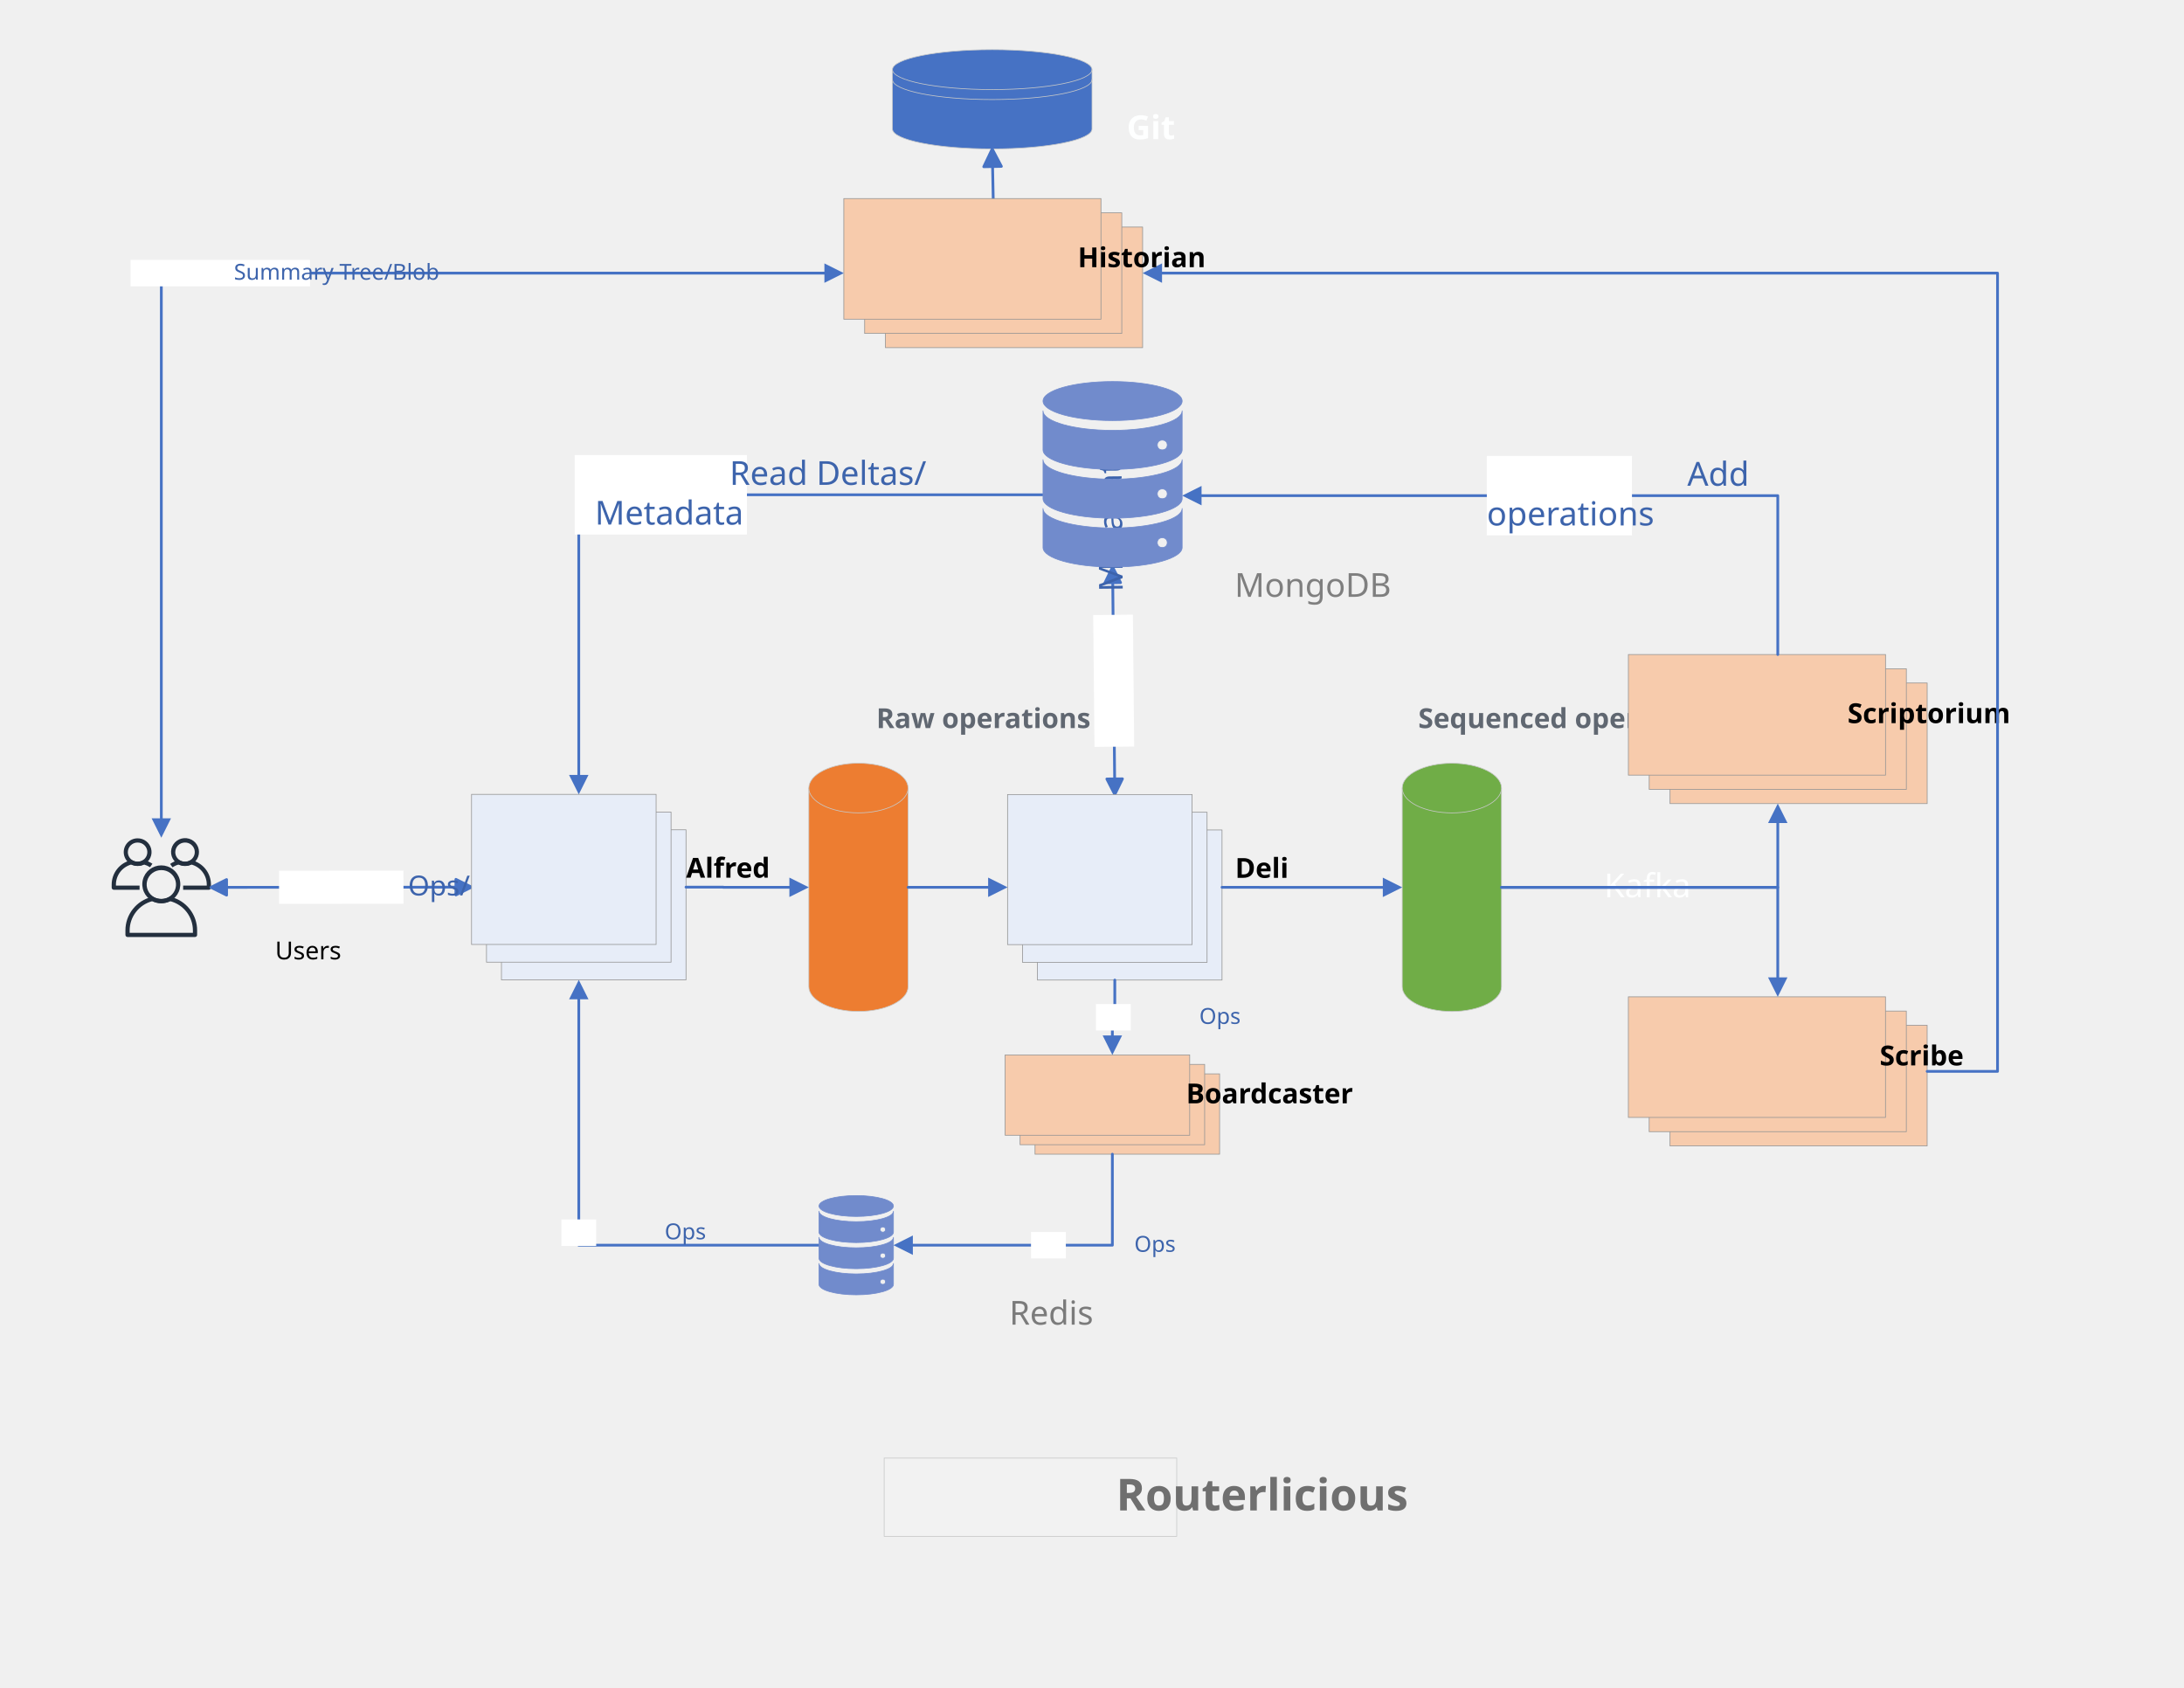
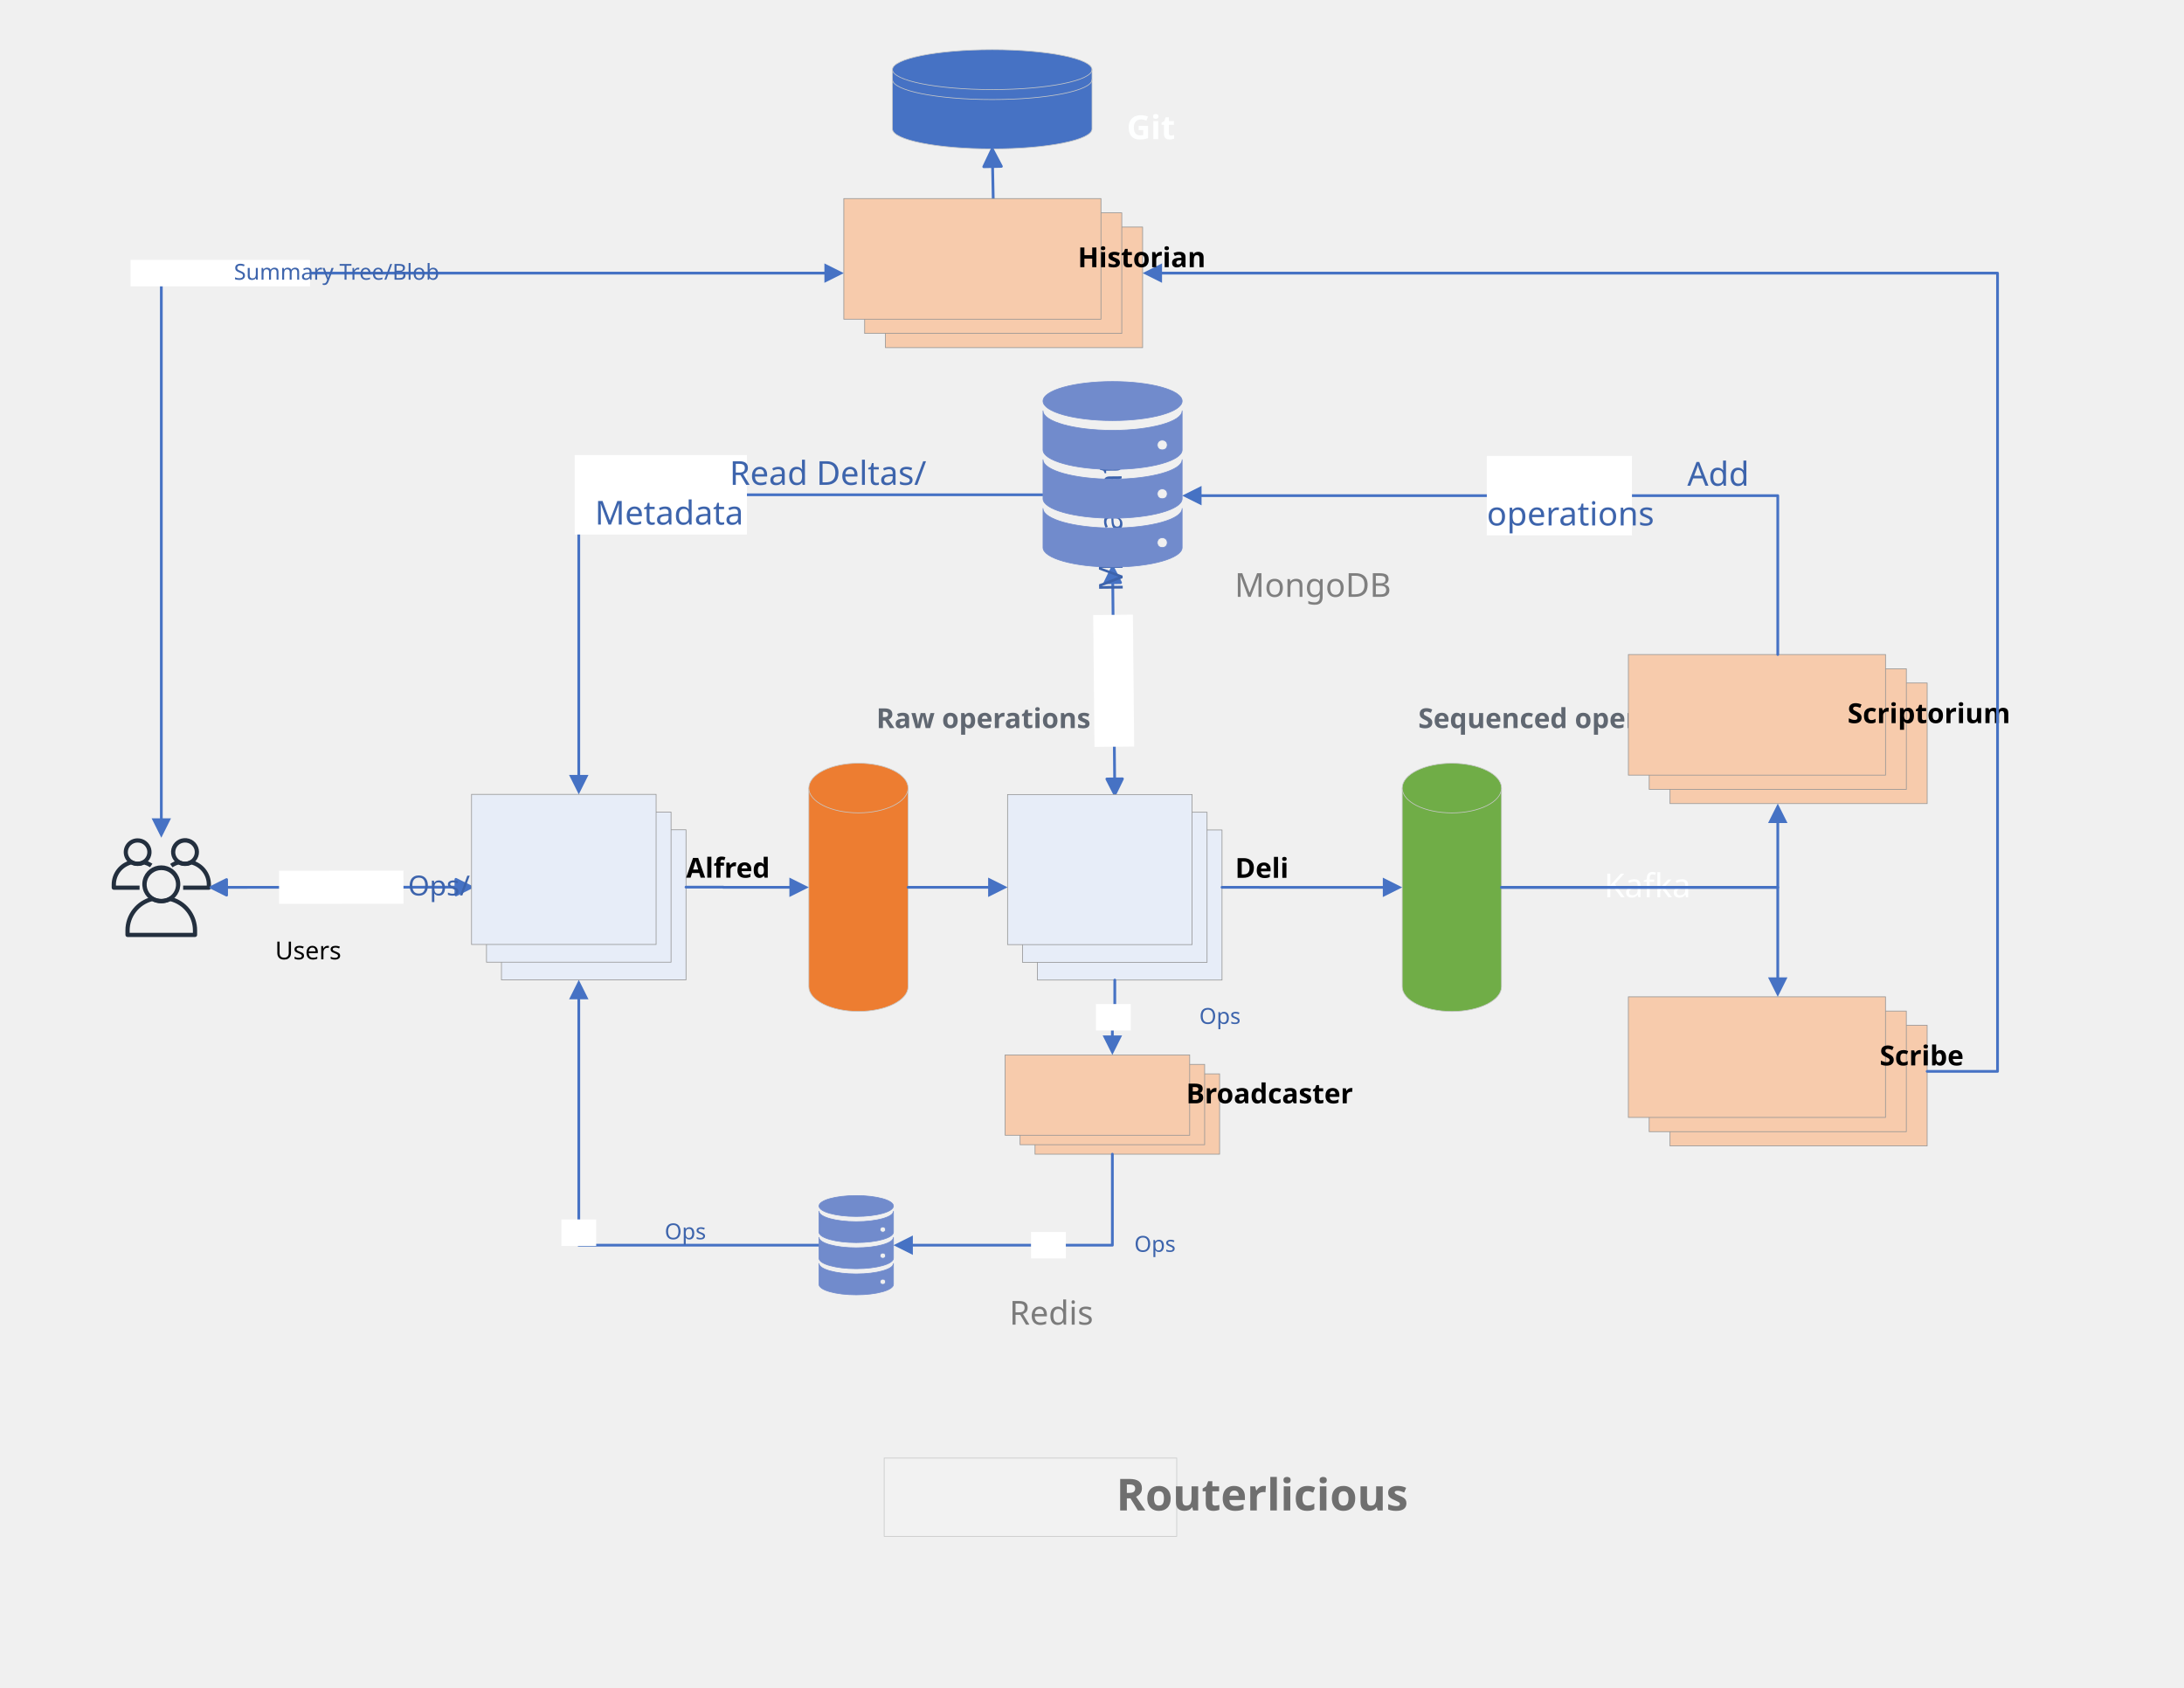
<svg xmlns="http://www.w3.org/2000/svg" xmlns:ns1="http://schemas.microsoft.com/visio/2003/SVGExtensions/" xmlns:xlink="http://www.w3.org/1999/xlink" width="11in" height="8.5in" viewBox="0 0 792 612" xml:space="preserve" color-interpolation-filters="sRGB" class="st29">
  <ns1:documentProperties ns1:langID="1033" ns1:viewMarkup="false">
    <ns1:userDefs>
      <ns1:ud ns1:nameU="msvNoAutoConnect" ns1:val="VT0(1):26" />
      <ns1:ud ns1:nameU="msvWarnOnPersonalInfo" ns1:val="VT0(0):5" />
    </ns1:userDefs>
  </ns1:documentProperties>
  <style type="text/css">
	
		.st1 {fill:#4672c4}
		.st2 {stroke:#4672c4;stroke-linecap:round;stroke-linejoin:round;stroke-width:1}
		.st3 {fill:#ffffff;stroke:none;stroke-linecap:butt;stroke-width:7.2}
		.st4 {fill:#3c63ac;font-family:Calibri;font-size:1em}
		.st5 {fill:#232f3e;stroke:none;stroke-linecap:butt;stroke-width:0.75}
		.st6 {fill:#000000;font-family:Calibri;font-size:0.75em}
		.st7 {fill:#3c63ac;font-family:Calibri;font-size:0.833em}
		.st8 {fill:#e7edf8;stroke:#939393;stroke-width:0.25}
		.st9 {fill:#000000;font-family:Calibri;font-size:0.833em;font-weight:bold}
		.st10 {fill:#ed7d31;stroke:#c7c8c8;stroke-width:0.25}
		.st11 {fill:#feffff;font-family:Calibri;font-size:1em}
		.st12 {fill:#ffffff;fill-opacity:0;stroke:none;stroke-linecap:butt;stroke-width:0.75}
		.st13 {fill:#606771;font-family:Segoe UI;font-size:0.833em;font-weight:bold}
		.st14 {fill:#70ad47;stroke:#c7c8c8;stroke-width:0.25}
		.st15 {marker-end:url(#mrkr4-72);stroke:#4672c4;stroke-linecap:round;stroke-linejoin:round;stroke-width:1}
		.st16 {fill:#4672c4;fill-opacity:1;stroke:#4672c4;stroke-opacity:1;stroke-width:0.284}
		.st17 {fill:#f7cbac;stroke:#939393;stroke-width:0.25}
		.st18 {fill:#3d64ac;font-family:Calibri;font-size:1em}
		.st19 {font-size:1em}
		.st20 {stroke:#c7c8c8;stroke-width:0.25}
		.st21 {fill:#feffff;font-family:Calibri;font-size:1em;font-weight:bold}
		.st22 {fill:#718bcc;stroke:#718bcc;stroke-linecap:round;stroke-linejoin:round;stroke-width:0.25}
		.st23 {fill:#7f7f7f;font-family:Calibri;font-size:1em}
		.st24 {fill:#f2f2f2;stroke:#c7c8c8;stroke-width:0.25}
		.st25 {fill:#6f6f6f;font-family:Calibri;font-size:1.333em;font-weight:bold}
		.st26 {fill:#3d64ac;font-family:Calibri;font-size:0.667em}
		.st27 {marker-end:url(#mrkr4-72);marker-start:url(#mrkr4-166);stroke:#4672c4;stroke-linecap:round;stroke-linejoin:round;stroke-width:1}
		.st28 {fill:#7b7b7b;font-family:Calibri;font-size:1em}
		.st29 {fill:none;fill-rule:evenodd;font-size:12px;overflow:visible;stroke-linecap:square;stroke-miterlimit:3}
	
	</style>
  <defs id="Markers">
    <g id="lend4">
      <path d="M 2 1 L 0 0 L 2 -1 L 2 1 " style="stroke:none" />
    </g>
    <marker id="mrkr4-72" class="st16" ns1:arrowType="4" ns1:arrowSize="2" ns1:setback="7.04" refX="-7.04" orient="auto" markerUnits="strokeWidth" overflow="visible">
      <use xlink:href="#lend4" transform="scale(-3.52,-3.52) " />
    </marker>
    <marker id="mrkr4-166" class="st16" ns1:arrowType="4" ns1:arrowSize="2" ns1:setback="6.68" refX="6.68" orient="auto" markerUnits="strokeWidth" overflow="visible">
      <use xlink:href="#lend4" transform="scale(3.52) " />
    </marker>
  </defs>
  <g ns1:mID="4" ns1:index="1" ns1:groupContext="foregroundPage">
    <ns1:userDefs>
      <ns1:ud ns1:nameU="msvThemeOrder" ns1:val="VT0(0):26" />
    </ns1:userDefs>
    <ns1:pageProperties ns1:drawingScale="1" ns1:pageScale="1" ns1:drawingUnits="19" ns1:shadowOffsetX="9" ns1:shadowOffsetY="-9" />
    <ns1:layer ns1:name="Text and Annotations" ns1:index="0" />
    <ns1:layer ns1:name="Connector" ns1:index="1" />
    <ns1:layer ns1:name="Common Icons" ns1:index="2" />
    <ns1:layer ns1:name="Flowchart" ns1:index="3" />
    <g id="shape1042-1" ns1:mID="1042" ns1:groupContext="shape" transform="translate(1015.44,199.677) rotate(89.4449)">
      <ns1:userDefs>
        <ns1:ud ns1:nameU="Scale" ns1:val="VT0(1):26" />
        <ns1:ud ns1:nameU="AntiScale" ns1:val="VT0(1):26" />
        <ns1:ud ns1:nameU="visVersion" ns1:val="VT0(17):26" />
      </ns1:userDefs>
      <ns1:textBlock ns1:margins="rect(4,4,4,4)" />
      <ns1:textRect cx="41.243" cy="612" width="82.49" height="0" transform="rotate(-180)" />
      <path d="M5.67 609.17 L5.67 614.83 L0 612 L5.67 609.17 ZM76.82 609.17 L76.82 614.83 L82.49 612 L76.82 609.17 Z" class="st1" />
      <path d="M5.67 609.17 L5.67 614.83 L0 612 L5.67 609.17" class="st2" />
      <path d="M76.82 609.17 L76.82 614.83 L82.49 612 L76.82 609.17" class="st2" />
      <path d="M5.67 612 L76.82 612" class="st2" />
      <rect ns1:rectContext="textBkgnd" x="-65.153" y="-619.2" width="47.819" height="14.4" transform="rotate(180)" class="st3" />
      <text x="-5.429em" y="-608.4" transform="rotate(180)" class="st4" ns1:langID="1033">
        <ns1:paragraph ns1:horizAlign="1" />
        <ns1:tabList />​Metadata</text>
    </g>
    <g id="group1000-8" transform="translate(40.5,-272.25)" ns1:mID="1000" ns1:groupContext="group">
      <ns1:userDefs>
        <ns1:ud ns1:nameU="msvDisableCustomConnectionPoints" ns1:prompt="" ns1:val="VT4(True)" />
      </ns1:userDefs>
      <g id="group1001-9" ns1:mID="1001" ns1:groupContext="group">
        <ns1:userDefs>
          <ns1:ud ns1:nameU="msvDisableCustomConnectionPoints" ns1:prompt="" ns1:val="VT0(1):5" />
        </ns1:userDefs>
        <g id="shape1002-10" ns1:mID="1002" ns1:groupContext="shape" transform="translate(-1.79856E-13,-17.1273)">
          <ns1:userDefs>
            <ns1:ud ns1:nameU="msvDisableCustomConnectionPoints" ns1:prompt="" ns1:val="VT0(1):5" />
          </ns1:userDefs>
          <path d="M10.11 612 L0.77 612 C0.57 612 0.37 611.92 0.23 611.78 C0.08 611.63 0 611.44 0 611.24 L0 610.1 C0 608.06          0.69 606.09 1.95 604.49 C3.21 602.89 4.98 601.76 6.97 601.29 C7.15 601.24 7.35 601.27 7.52 601.36          C8.1 601.67 8.75 601.83 9.41 601.83 C10.07 601.83 10.72 601.67 11.3 601.36 C11.46 601.27 11.66 601.24          11.85 601.29 C12.89 601.54 13.88 601.97 14.77 602.56 L13.91 603.83 C13.25 603.4 12.52 603.07 11.76          602.86 C11.02 603.2 10.22 603.37 9.41 603.37 C8.6 603.37 7.8 603.2 7.06 602.86 C5.47 603.31 4.07          604.25 3.08 605.56 C2.08 606.87 1.54 608.46 1.54 610.1 L1.54 610.48 L10.11 610.48 L10.11 612 L10.11          612 Z" class="st5" />
        </g>
        <g id="shape1003-12" ns1:mID="1003" ns1:groupContext="shape" transform="translate(4.36937,-25.785)">
          <ns1:userDefs>
            <ns1:ud ns1:nameU="msvDisableCustomConnectionPoints" ns1:prompt="" ns1:val="VT0(1):5" />
          </ns1:userDefs>
          <path d="M5.03 612 C3.69 612 2.42 611.47 1.47 610.54 C0.53 609.6 0 608.33 0 607 C0 605.68 0.53 604.41 1.47 603.47          C2.41 602.54 3.69 602.01 5.03 602.01 C6.15 602 7.24 602.36 8.13 603.04 C9.02 603.72 9.65 604.67          9.93 605.75 C10.21 606.83 10.12 607.97 9.67 608.99 C9.23 610.01 8.45 610.85 7.46 611.38 C6.71 611.79          5.88 612 5.03 612 ZM5.03 603.53 C4.1 603.53 3.2 603.89 2.54 604.54 C1.88 605.19 1.5 606.08 1.49          607 C1.49 607.63 1.66 608.24 1.98 608.78 C2.3 609.31 2.77 609.75 3.32 610.05 C3.84 610.33 4.43 610.48          5.03 610.48 C5.62 610.48 6.21 610.33 6.73 610.05 C7.42 609.68 7.96 609.09 8.27 608.38 C8.58 607.67          8.64 606.88 8.45 606.13 C8.25 605.38 7.81 604.72 7.19 604.25 C6.57 603.78 5.81 603.53 5.03 603.54          L5.03 603.53 L5.03 603.53 Z" class="st5" />
        </g>
        <g id="shape1004-14" ns1:mID="1004" ns1:groupContext="shape" transform="translate(21.201,-17.1273)">
          <ns1:userDefs>
            <ns1:ud ns1:nameU="msvDisableCustomConnectionPoints" ns1:prompt="" ns1:val="VT0(1):5" />
          </ns1:userDefs>
          <path d="M14.05 612 L4.71 612 L4.71 610.48 L13.28 610.48 L13.28 610.1 C13.28 608.46 12.73 606.86 11.74 605.56          C10.74 604.25 9.34 603.3 7.75 602.86 C7.01 603.2 6.21 603.38 5.4 603.38 C4.59 603.38 3.79 603.2          3.05 602.86 C2.27 603.07 1.53 603.42 0.87 603.87 L0 602.63 C0.89 602.01 1.88 601.55 2.93 601.29          C3.12 601.25 3.32 601.27 3.49 601.36 C4.07 601.68 4.72 601.84 5.38 601.84 C6.05 601.84 6.7 601.68          7.28 601.36 C7.45 601.27 7.64 601.25 7.82 601.29 C9.81 601.77 11.58 602.9 12.85 604.5 C14.11 606.1          14.8 608.07 14.8 610.1 L14.8 611.24 C14.8 611.44 14.72 611.63 14.58 611.77 C14.44 611.91 14.25 612          14.05 612 Z" class="st5" />
        </g>
        <g id="shape1005-16" ns1:mID="1005" ns1:groupContext="shape" transform="translate(21.4163,-25.785)">
          <ns1:userDefs>
            <ns1:ud ns1:nameU="msvDisableCustomConnectionPoints" ns1:prompt="" ns1:val="VT0(1):5" />
          </ns1:userDefs>
          <path d="M5.17 612 C3.94 612 2.75 611.55 1.82 610.74 C0.9 609.93 0.31 608.81 0.15 607.59 C0 606.37 0.3 605.14          1 604.13 C1.69 603.12 2.73 602.39 3.93 602.09 C5.12 601.78 6.39 601.93 7.49 602.48 C8.59 603.04          9.44 603.98 9.89 605.12 C10.34 606.26 10.36 607.53 9.94 608.68 C9.52 609.83 8.69 610.79 7.61 611.38          C6.86 611.79 6.02 612 5.17 612 ZM5.17 603.53 C4.24 603.53 3.35 603.89 2.68 604.54 C2.02 605.19 1.65          606.08 1.64 607 C1.64 607.63 1.81 608.24 2.13 608.78 C2.45 609.31 2.91 609.75 3.46 610.05 C3.99          610.33 4.57 610.48 5.17 610.48 C5.77 610.48 6.36 610.33 6.88 610.05 C7.57 609.68 8.11 609.1 8.43          608.38 C8.74 607.67 8.8 606.88 8.61 606.12 C8.41 605.37 7.96 604.71 7.34 604.24 C6.72 603.77 5.95          603.52 5.17 603.53 Z" class="st5" />
        </g>
        <g id="shape1006-18" ns1:mID="1006" ns1:groupContext="shape" transform="translate(4.97463,-1.13687E-13)">
          <ns1:userDefs>
            <ns1:ud ns1:nameU="msvDisableCustomConnectionPoints" ns1:prompt="" ns1:val="VT0(1):5" />
          </ns1:userDefs>
          <path d="M25.24 612 L0.77 612 C0.57 612 0.38 611.92 0.23 611.78 C0.09 611.63 0.01 611.44 0.01 611.24 L0.01 609.62          C0 606.82 0.94 604.09 2.69 601.88 C4.43 599.67 6.87 598.1 9.62 597.44 C9.8 597.39 10 597.42 10.17          597.51 C11.04 597.97 12.01 598.21 13 598.21 C13.99 598.21 14.96 597.97 15.84 597.51 C16.01 597.42          16.2 597.39 16.39 597.44 C19.14 598.1 21.58 599.66 23.33 601.87 C25.08 604.08 26.02 606.81 26.01          609.62 L26.01 611.24 C26.01 611.44 25.93 611.63 25.79 611.78 C25.64 611.92 25.45 612 25.24 612 ZM1.54          610.48 L24.48 610.48 L24.48 609.62 C24.48 607.21 23.68 604.86 22.2 602.94 C20.72 601.02 18.64 599.65          16.29 599.02 C15.27 599.51 14.14 599.77 13 599.77 C11.86 599.77 10.73 599.51 9.71 599.02 C7.36 599.65          5.29 601.03 3.82 602.95 C2.34 604.86 1.54 607.21 1.54 609.63 L1.54 610.48 Z" class="st5" />
        </g>
        <g id="shape1007-20" ns1:mID="1007" ns1:groupContext="shape" transform="translate(10.9353,-12.2582)">
          <ns1:userDefs>
            <ns1:ud ns1:nameU="msvDisableCustomConnectionPoints" ns1:prompt="" ns1:val="VT0(1):5" />
          </ns1:userDefs>
          <path d="M7.07 612 C5.91 612 4.77 611.71 3.75 611.16 C2.41 610.43 1.35 609.28 0.74 607.88 C0.13 606.48 0 604.92          0.38 603.45 C0.76 601.97 1.62 600.67 2.83 599.73 C4.04 598.8 5.53 598.29 7.06 598.29 C8.59 598.29          10.08 598.8 11.29 599.73 C12.5 600.67 13.36 601.97 13.74 603.45 C14.12 604.92 13.99 606.48 13.38          607.88 C12.77 609.28 11.71 610.43 10.36 611.16 C9.36 611.71 8.22 612 7.07 612 ZM7.07 600 C5.9 599.99          4.75 600.37 3.82 601.08 C2.88 601.78 2.22 602.78 1.92 603.91 C1.62 605.04 1.71 606.24 2.18 607.31          C2.64 608.38 3.46 609.27 4.49 609.83 C5.28 610.25 6.16 610.47 7.06 610.47 C7.96 610.47 8.84 610.25          9.63 609.83 C10.67 609.27 11.48 608.39 11.96 607.32 C12.43 606.25 12.52 605.05 12.23 603.92 C11.93          602.79 11.26 601.79 10.33 601.08 C9.39 600.37 8.25 599.99 7.07 600 Z" class="st5" />
        </g>
      </g>
      <g id="shape1000-22" ns1:mID="1000" ns1:groupContext="groupContent">
        <ns1:textBlock ns1:margins="rect(0,0,0,0)" />
        <ns1:textRect cx="18" cy="617.402" width="72" height="10.804" />
        <text x="7.78" y="620.1" class="st6" ns1:langID="1033">
          <ns1:paragraph ns1:horizAlign="1" />
          <ns1:tabList />Users</text>
      </g>
    </g>
    <g id="shape1008-24" ns1:mID="1008" ns1:groupContext="shape" transform="translate(75.9638,-290.25) rotate(-0.0502038)">
      <ns1:userDefs>
        <ns1:ud ns1:nameU="Scale" ns1:val="VT0(1):26" />
        <ns1:ud ns1:nameU="AntiScale" ns1:val="VT0(1):26" />
        <ns1:ud ns1:nameU="visVersion" ns1:val="VT0(17):26" />
      </ns1:userDefs>
      <ns1:textBlock ns1:margins="rect(4,4,4,4)" />
      <ns1:textRect cx="47.25" cy="612" width="94.51" height="0" />
      <path d="M5.67 609.17 L5.67 614.83 L0 612 L5.67 609.17 ZM88.83 609.17 L88.83 614.83 L94.5 612 L88.83 609.17 Z" class="st1" />
      <path d="M5.67 609.17 L5.67 614.83 L0 612 L5.67 609.17" class="st2" />
      <path d="M88.83 609.17 L88.83 614.83 L94.5 612 L88.83 609.17" class="st2" />
      <path d="M5.67 612 L88.83 612" class="st2" />
      <rect ns1:rectContext="textBkgnd" x="24.689" y="606" width="45.123" height="12" class="st3" />
      <text x="24.69" y="615" class="st7" ns1:langID="1033">
        <ns1:paragraph ns1:horizAlign="1" />
        <ns1:tabList />Ops/Deltas</text>
    </g>
    <g id="group1009-31" transform="translate(171,-256.698)" ns1:mID="1009" ns1:groupContext="group">
      <ns1:userDefs>
        <ns1:ud ns1:nameU="visVersion" ns1:prompt="" ns1:val="VT0(17):26" />
      </ns1:userDefs>
      <g id="shape1010-32" ns1:mID="1010" ns1:groupContext="shape" transform="translate(10.8446,0)">
        <ns1:userDefs>
          <ns1:ud ns1:nameU="visVersion" ns1:val="VT0(17):26" />
        </ns1:userDefs>
        <rect x="0" y="557.579" width="66.927" height="54.421" class="st8" />
      </g>
      <g id="shape1011-34" ns1:mID="1011" ns1:groupContext="shape" transform="translate(5.42229,-6.4247)">
        <ns1:userDefs>
          <ns1:ud ns1:nameU="visVersion" ns1:val="VT0(17):26" />
        </ns1:userDefs>
        <rect x="0" y="557.579" width="66.927" height="54.421" class="st8" />
      </g>
      <g id="shape1012-36" ns1:mID="1012" ns1:groupContext="shape" transform="translate(0,-12.8494)">
        <ns1:userDefs>
          <ns1:ud ns1:nameU="visVersion" ns1:val="VT0(17):26" />
        </ns1:userDefs>
        <rect x="0" y="557.579" width="66.927" height="54.421" class="st8" />
      </g>
      <g id="shape1009-38" ns1:mID="1009" ns1:groupContext="groupContent">
        <ns1:textBlock ns1:margins="rect(4,4,4,4)" />
        <ns1:textRect cx="33.463" cy="571.94" width="66.93" height="54.421" />
        <text x="2.065em" y="574.94" class="st9" ns1:langID="1033">
          <ns1:paragraph ns1:horizAlign="1" />
          <ns1:tabList />​Alfred</text>
      </g>
    </g>
    <g id="group1013-40" transform="translate(293.305,-245.268)" ns1:mID="1013" ns1:groupContext="group">
      <ns1:userDefs>
        <ns1:ud ns1:nameU="visVersion" ns1:prompt="" ns1:val="VT0(15):26" />
      </ns1:userDefs>
      <g id="shape1014-41" ns1:mID="1014" ns1:groupContext="shape">
        <ns1:userDefs>
          <ns1:ud ns1:nameU="ControlHalfHeight" ns1:prompt="" ns1:val="VT0(0.125):1" />
          <ns1:ud ns1:nameU="FillForegnd" ns1:prompt="" ns1:val="VT0(1):26" />
          <ns1:ud ns1:nameU="FillForegnd" ns1:prompt="" ns1:val="VT5(#ed7d31)" />
        </ns1:userDefs>
        <path d="M0 603 A18 9 -180 1 0 36 603 L36 531 L0 531 L0 603 Z" class="st10" />
      </g>
      <g id="shape1013-43" ns1:mID="1013" ns1:groupContext="groupContent">
        <ns1:textBlock ns1:margins="rect(4,4,4,4)" />
        <ns1:textRect cx="18" cy="567" width="36" height="90" />
        <ellipse cx="18" cy="531" rx="18" ry="9" class="st10" />
        <text x="4.58" y="570.6" class="st11" ns1:langID="1033">
          <ns1:paragraph ns1:horizAlign="1" />
          <ns1:tabList />Kafka</text>
      </g>
    </g>
    <g id="group1015-46" transform="translate(365.378,-256.64)" ns1:mID="1015" ns1:groupContext="group">
      <ns1:userDefs>
        <ns1:ud ns1:nameU="visVersion" ns1:prompt="" ns1:val="VT0(17):26" />
      </ns1:userDefs>
      <g id="shape1016-47" ns1:mID="1016" ns1:groupContext="shape" transform="translate(10.8446,0)">
        <ns1:userDefs>
          <ns1:ud ns1:nameU="visVersion" ns1:val="VT0(17):26" />
        </ns1:userDefs>
        <rect x="0" y="557.579" width="66.927" height="54.421" class="st8" />
      </g>
      <g id="shape1017-49" ns1:mID="1017" ns1:groupContext="shape" transform="translate(5.42229,-6.4247)">
        <ns1:userDefs>
          <ns1:ud ns1:nameU="visVersion" ns1:val="VT0(17):26" />
        </ns1:userDefs>
        <rect x="0" y="557.579" width="66.927" height="54.421" class="st8" />
      </g>
      <g id="shape1018-51" ns1:mID="1018" ns1:groupContext="shape" transform="translate(0,-12.8494)">
        <ns1:userDefs>
          <ns1:ud ns1:nameU="visVersion" ns1:val="VT0(17):26" />
        </ns1:userDefs>
        <rect x="0" y="557.579" width="66.927" height="54.421" class="st8" />
      </g>
      <g id="shape1015-53" ns1:mID="1015" ns1:groupContext="groupContent">
        <ns1:textBlock ns1:margins="rect(4,4,4,4)" />
        <ns1:textRect cx="33.463" cy="571.94" width="66.93" height="54.421" />
        <text x="25.34" y="574.94" class="st9" ns1:langID="1033">
          <ns1:paragraph ns1:horizAlign="1" />
          <ns1:tabList />Deli</text>
      </g>
    </g>
    <g id="shape1020-55" ns1:mID="1020" ns1:groupContext="shape" ns1:layerMember="0" transform="translate(261,-333)">
      <ns1:userDefs>
        <ns1:ud ns1:nameU="CTypeTopLeftSnip" ns1:prompt="" ns1:val="VT0(0):5" />
        <ns1:ud ns1:nameU="CTypeTopRightSnip" ns1:prompt="" ns1:val="VT0(0):5" />
        <ns1:ud ns1:nameU="CTypeBotLeftSnip" ns1:prompt="" ns1:val="VT0(0):5" />
        <ns1:ud ns1:nameU="CTypeBotRightSnip" ns1:prompt="" ns1:val="VT0(0):5" />
        <ns1:ud ns1:nameU="CornerLockHoriz" ns1:prompt="" ns1:val="VT0(1):5" />
        <ns1:ud ns1:nameU="CornerLockVert" ns1:prompt="" ns1:val="VT0(1):5" />
        <ns1:ud ns1:nameU="CornerLockDiag" ns1:prompt="" ns1:val="VT0(0):5" />
        <ns1:ud ns1:nameU="TopLeftOffset" ns1:prompt="" ns1:val="VT0(0.15):1" />
        <ns1:ud ns1:nameU="TopRightOffset" ns1:prompt="" ns1:val="VT0(0.15):1" />
        <ns1:ud ns1:nameU="BotLeftOffset" ns1:prompt="" ns1:val="VT0(0.15):1" />
        <ns1:ud ns1:nameU="BotRightOffset" ns1:prompt="" ns1:val="VT0(0.15):1" />
        <ns1:ud ns1:nameU="visVersion" ns1:prompt="" ns1:val="VT0(15):26" />
        <ns1:ud ns1:nameU="TopLeftOffset" ns1:prompt="" ns1:val="VT0(0.14999888888889):24" />
        <ns1:ud ns1:nameU="TopRightOffset" ns1:prompt="" ns1:val="VT0(0.14999888888889):24" />
        <ns1:ud ns1:nameU="BotLeftOffset" ns1:prompt="" ns1:val="VT0(0.14999888888889):24" />
        <ns1:ud ns1:nameU="BotRightOffset" ns1:prompt="" ns1:val="VT0(0.14999888888889):24" />
      </ns1:userDefs>
      <ns1:textBlock ns1:margins="rect(10,10,10,10)" />
      <ns1:textRect cx="54" cy="594" width="108" height="36" />
      <path d="M10.8 612 L97.2 612 A10.8 10.8 -180 0 0 108 601.2 L108 586.8 A10.8 10.8 -180 0 0 97.2 576 L10.8        576 A10.8 10.8 -180 0 0 0 586.8 L0 601.2 A10.8 10.8 -180 0 0 10.8 612 Z" class="st12" />
      <text x="10" y="597" class="st13" ns1:langID="1033">
        <ns1:paragraph />
        <ns1:tabList />Raw operations</text>
    </g>
    <g id="group1022-58" transform="translate(508.5,-245.25)" ns1:mID="1022" ns1:groupContext="group">
      <ns1:userDefs>
        <ns1:ud ns1:nameU="visVersion" ns1:prompt="" ns1:val="VT0(15):26" />
      </ns1:userDefs>
      <g id="shape1023-59" ns1:mID="1023" ns1:groupContext="shape">
        <ns1:userDefs>
          <ns1:ud ns1:nameU="ControlHalfHeight" ns1:prompt="" ns1:val="VT0(0.125):1" />
          <ns1:ud ns1:nameU="FillForegnd" ns1:prompt="" ns1:val="VT0(1):26" />
          <ns1:ud ns1:nameU="FillForegnd" ns1:prompt="" ns1:val="VT5(#70ad47)" />
        </ns1:userDefs>
        <path d="M0 603 A18 9 -180 1 0 36 603 L36 531 L0 531 L0 603 Z" class="st14" />
      </g>
      <g id="shape1022-61" ns1:mID="1022" ns1:groupContext="groupContent">
        <ns1:textBlock ns1:margins="rect(4,4,4,4)" />
        <ns1:textRect cx="18" cy="567" width="36" height="90" />
        <ellipse cx="18" cy="531" rx="18" ry="9" class="st14" />
        <text x="4.58" y="570.6" class="st11" ns1:langID="1033">
          <ns1:paragraph ns1:horizAlign="1" />
          <ns1:tabList />Kafka</text>
      </g>
    </g>
    <g id="shape1024-64" ns1:mID="1024" ns1:groupContext="shape" ns1:layerMember="0" transform="translate(457.525,-333)">
      <ns1:userDefs>
        <ns1:ud ns1:nameU="CTypeTopLeftSnip" ns1:prompt="" ns1:val="VT0(0):5" />
        <ns1:ud ns1:nameU="CTypeTopRightSnip" ns1:prompt="" ns1:val="VT0(0):5" />
        <ns1:ud ns1:nameU="CTypeBotLeftSnip" ns1:prompt="" ns1:val="VT0(0):5" />
        <ns1:ud ns1:nameU="CTypeBotRightSnip" ns1:prompt="" ns1:val="VT0(0):5" />
        <ns1:ud ns1:nameU="CornerLockHoriz" ns1:prompt="" ns1:val="VT0(1):5" />
        <ns1:ud ns1:nameU="CornerLockVert" ns1:prompt="" ns1:val="VT0(1):5" />
        <ns1:ud ns1:nameU="CornerLockDiag" ns1:prompt="" ns1:val="VT0(0):5" />
        <ns1:ud ns1:nameU="TopLeftOffset" ns1:prompt="" ns1:val="VT0(0.15):1" />
        <ns1:ud ns1:nameU="TopRightOffset" ns1:prompt="" ns1:val="VT0(0.15):1" />
        <ns1:ud ns1:nameU="BotLeftOffset" ns1:prompt="" ns1:val="VT0(0.15):1" />
        <ns1:ud ns1:nameU="BotRightOffset" ns1:prompt="" ns1:val="VT0(0.15):1" />
        <ns1:ud ns1:nameU="visVersion" ns1:prompt="" ns1:val="VT0(15):26" />
        <ns1:ud ns1:nameU="TopLeftOffset" ns1:prompt="" ns1:val="VT0(0.18954888888889):1" />
        <ns1:ud ns1:nameU="TopRightOffset" ns1:prompt="" ns1:val="VT0(0.18954888888889):1" />
        <ns1:ud ns1:nameU="BotLeftOffset" ns1:prompt="" ns1:val="VT0(0.18954888888889):1" />
        <ns1:ud ns1:nameU="BotRightOffset" ns1:prompt="" ns1:val="VT0(0.18954888888889):1" />
      </ns1:userDefs>
      <ns1:textBlock ns1:margins="rect(10,10,10,10)" />
      <ns1:textRect cx="68.238" cy="594" width="136.48" height="36" />
      <path d="M13.65 612 L122.83 612 A13.647 13.647 -180 0 0 136.48 598.35 L136.48 589.65 A13.647 13.647 -180 0 0 122.83        576 L13.65 576 A13.647 13.647 -180 0 0 -0 589.65 L0 598.35 A13.647 13.647 -180 0 0 13.65 612 Z" class="st12" />
      <text x="10" y="597" class="st13" ns1:langID="1033">
        <ns1:paragraph />
        <ns1:tabList />Sequenced operations</text>
    </g>
    <g id="shape1025-67" ns1:mID="1025" ns1:groupContext="shape" ns1:layerMember="1" transform="translate(443.15,-299.263)">
      <path d="M0 620.99 L13.5 620.99 L13.5 621.01 L58.31 621.01" class="st15" />
    </g>
    <g id="group1026-73" transform="translate(590.51,-320.616)" ns1:mID="1026" ns1:groupContext="group">
      <ns1:userDefs>
        <ns1:ud ns1:nameU="visVersion" ns1:prompt="" ns1:val="VT0(17):26" />
      </ns1:userDefs>
      <g id="shape1027-74" ns1:mID="1027" ns1:groupContext="shape" transform="translate(15.1095,0)">
        <ns1:userDefs>
          <ns1:ud ns1:nameU="visVersion" ns1:val="VT0(17):26" />
        </ns1:userDefs>
        <rect x="0" y="568.267" width="93.247" height="43.733" class="st17" />
      </g>
      <g id="shape1028-76" ns1:mID="1028" ns1:groupContext="shape" transform="translate(7.55476,-5.16288)">
        <ns1:userDefs>
          <ns1:ud ns1:nameU="visVersion" ns1:val="VT0(17):26" />
        </ns1:userDefs>
        <rect x="0" y="568.267" width="93.247" height="43.733" class="st17" />
      </g>
      <g id="shape1029-78" ns1:mID="1029" ns1:groupContext="shape" transform="translate(0,-10.3258)">
        <ns1:userDefs>
          <ns1:ud ns1:nameU="visVersion" ns1:val="VT0(17):26" />
        </ns1:userDefs>
        <rect x="0" y="568.267" width="93.247" height="43.733" class="st17" />
      </g>
      <g id="shape1026-80" ns1:mID="1026" ns1:groupContext="groupContent">
        <ns1:textBlock ns1:margins="rect(4,4,4,4)" />
        <ns1:textRect cx="46.624" cy="579.808" width="93.25" height="43.733" />
        <text x="22.3" y="582.81" class="st9" ns1:langID="1033">
          <ns1:paragraph ns1:horizAlign="1" />
          <ns1:tabList />Scriptorium</text>
      </g>
    </g>
    <g id="group1030-82" transform="translate(590.502,-196.502)" ns1:mID="1030" ns1:groupContext="group">
      <ns1:userDefs>
        <ns1:ud ns1:nameU="visVersion" ns1:prompt="" ns1:val="VT0(17):26" />
      </ns1:userDefs>
      <g id="shape1031-83" ns1:mID="1031" ns1:groupContext="shape" transform="translate(15.1095,0)">
        <ns1:userDefs>
          <ns1:ud ns1:nameU="visVersion" ns1:val="VT0(17):26" />
        </ns1:userDefs>
        <rect x="0" y="568.267" width="93.247" height="43.733" class="st17" />
      </g>
      <g id="shape1032-85" ns1:mID="1032" ns1:groupContext="shape" transform="translate(7.55476,-5.16288)">
        <ns1:userDefs>
          <ns1:ud ns1:nameU="visVersion" ns1:val="VT0(17):26" />
        </ns1:userDefs>
        <rect x="0" y="568.267" width="93.247" height="43.733" class="st17" />
      </g>
      <g id="shape1033-87" ns1:mID="1033" ns1:groupContext="shape" transform="translate(0,-10.3258)">
        <ns1:userDefs>
          <ns1:ud ns1:nameU="visVersion" ns1:val="VT0(17):26" />
        </ns1:userDefs>
        <rect x="0" y="568.267" width="93.247" height="43.733" class="st17" />
      </g>
      <g id="shape1030-89" ns1:mID="1030" ns1:groupContext="groupContent">
        <ns1:textBlock ns1:margins="rect(4,4,4,4)" />
        <ns1:textRect cx="46.624" cy="579.808" width="93.25" height="43.733" />
        <text x="33.96" y="582.81" class="st9" ns1:langID="1033">
          <ns1:paragraph ns1:horizAlign="1" />
          <ns1:tabList />Scribe</text>
      </g>
    </g>
    <g id="shape1034-91" ns1:mID="1034" ns1:groupContext="shape" ns1:layerMember="1" transform="translate(544.5,-290.25)">
      <path d="M0 612 L100.18 612 L100.18 644.65" class="st15" />
    </g>
    <g id="shape1035-96" ns1:mID="1035" ns1:groupContext="shape" ns1:layerMember="1" transform="translate(544.5,-290.25)">
      <path d="M0 612 L100.19 612 L100.19 588.67" class="st15" />
    </g>
    <g id="shape1044-101" ns1:mID="1044" ns1:groupContext="shape" ns1:layerMember="1" transform="translate(378.024,-432.591)">
      <ns1:textBlock ns1:margins="rect(4,4,4,4)" />
      <ns1:textRect cx="-138.381" cy="612" width="73.18" height="36.804" />
      <path d="M0 612 L-168.14 612 L-168.14 713.58" class="st15" />
      <rect ns1:rectContext="textBkgnd" x="-169.608" y="597.6" width="62.456" height="28.8" class="st3" />
      <text x="-169.61" y="608.4" class="st18" ns1:langID="1033">
        <ns1:paragraph ns1:horizAlign="1" />
        <ns1:tabList />Read Deltas/<ns1:newlineChar />
        <ns1:paragraph ns1:horizAlign="1" />
        <tspan x="-162.29" dy="1.2em" class="st19">Metadata</tspan>
      </text>
    </g>
    <g id="shape1045-109" ns1:mID="1045" ns1:groupContext="shape" ns1:layerMember="1" transform="translate(644.688,-374.674)">
      <ns1:textBlock ns1:margins="rect(4,4,4,4)" />
      <ns1:textRect cx="-79.193" cy="554.389" width="63.36" height="36.804" />
      <path d="M0 612 L0 554.39 L-208.96 554.39" class="st15" />
      <rect ns1:rectContext="textBkgnd" x="-105.511" y="539.989" width="52.635" height="28.8" class="st3" />
      <text x="-7.414em" y="550.79" class="st18" ns1:langID="1033">
        <ns1:paragraph ns1:horizAlign="1" />
        <ns1:tabList />​Add<tspan x="-105.51" dy="1.2em" class="st19">operations</tspan>
      </text>
    </g>
    <g id="shape1046-117" ns1:mID="1046" ns1:groupContext="shape" ns1:layerMember="3" transform="translate(323.633,-558)">
      <ns1:custProps>
        <ns1:cp ns1:nameU="Cost" ns1:lbl="Cost" ns1:type="7" ns1:format="@" ns1:langID="1033" />
        <ns1:cp ns1:nameU="Duration" ns1:lbl="Duration" ns1:type="2" ns1:langID="1033" />
        <ns1:cp ns1:nameU="Resources" ns1:lbl="Resources" ns1:langID="1033" />
      </ns1:custProps>
      <ns1:userDefs>
        <ns1:ud ns1:nameU="visVersion" ns1:val="VT0(15):26" />
      </ns1:userDefs>
      <ns1:textBlock ns1:margins="rect(2,2,2,2)" />
      <ns1:textRect cx="36.184" cy="604.855" width="72.37" height="14.29" />
      <path d="M0 583.24 L0 604.76 A36.184 7.237 -180 1 0 72.37 604.76 L72.37 583.24 A36.184 7.237 -180 0 0 0 583.24 Z" class="st1" />
      <path d="M0 583.24 L0 604.76 A36.184 7.237 -180 1 0 72.37 604.76 L72.37 583.24 A36.184 7.237 -180 0 0 0 583.24" class="st20" />
      <path d="M0 583.24 A36.184 7.237 -180 1 0 72.37 583.24" class="st20" />
      <path d="M0 586.86 A36.184 7.237 -180 1 0 72.37 586.86" class="st20" />
      <text x="28.81" y="608.46" class="st21" ns1:langID="1033">
        <ns1:paragraph ns1:horizAlign="1" />
        <ns1:tabList />Git</text>
    </g>
    <g id="shape1047-123" ns1:mID="1047" ns1:groupContext="shape" ns1:layerMember="1" transform="translate(698.859,-223.531)">
      <path d="M0 612 L25.52 612 L25.52 322.56 L-277.46 322.56" class="st15" />
    </g>
    <g id="group1036-128" transform="translate(378.239,-406.393)" ns1:mID="1036" ns1:groupContext="group" ns1:layerMember="2">
      <ns1:userDefs>
        <ns1:ud ns1:nameU="visVersion" ns1:prompt="" ns1:val="VT0(17):26" />
        <ns1:ud ns1:nameU="visAltText" ns1:prompt="" ns1:val="VT4(Database)" />
        <ns1:ud ns1:nameU="visAltDescription" ns1:prompt="" ns1:val="VT4(Database Icon.)" />
        <ns1:ud ns1:nameU="Font" ns1:prompt="" ns1:val="VT0(243):26" />
      </ns1:userDefs>
      <g id="group1037-129" ns1:mID="1037" ns1:groupContext="group" ns1:layerMember="2">
        <g id="shape1038-130" ns1:mID="1038" ns1:groupContext="shape" ns1:layerMember="2" transform="translate(0,-53.1076)">
          <ellipse cx="25.226" cy="604.919" rx="25.226" ry="7.081" class="st22" />
        </g>
        <g id="shape1039-132" ns1:mID="1039" ns1:groupContext="shape" ns1:layerMember="2" transform="translate(0,-35.4051)">
          <path d="M43.24 604.92 C42.16 604.92 41.44 604.21 41.44 603.15 C41.44 602.09 42.16 601.38 43.24 601.38 C44.33          601.38 45.05 602.09 45.05 603.15 C45.05 604.21 44.33 604.92 43.24 604.92 ZM25.23 597.84 C11.35 597.84          0 594.65 0 590.76 L0 604.92 C0 608.81 11.35 612 25.23 612 C39.1 612 50.45 608.81 50.45 604.92 L50.45          590.76 C50.45 594.65 39.1 597.84 25.23 597.84 Z" class="st22" />
        </g>
        <g id="shape1040-134" ns1:mID="1040" ns1:groupContext="shape" ns1:layerMember="2" transform="translate(0,-17.7025)">
          <path d="M43.24 604.92 C42.16 604.92 41.44 604.21 41.44 603.15 C41.44 602.09 42.16 601.38 43.24 601.38 C44.33          601.38 45.05 602.09 45.05 603.15 C45.05 604.21 44.33 604.92 43.24 604.92 ZM25.23 597.84 C11.35 597.84          0 594.65 0 590.76 L0 604.92 C0 608.81 11.35 612 25.23 612 C39.1 612 50.45 608.81 50.45 604.92 L50.45          590.76 C50.45 594.65 39.1 597.84 25.23 597.84 Z" class="st22" />
        </g>
        <g id="shape1041-136" ns1:mID="1041" ns1:groupContext="shape" ns1:layerMember="2">
          <path d="M43.24 604.92 C42.16 604.92 41.44 604.21 41.44 603.15 C41.44 602.09 42.16 601.38 43.24 601.38 C44.33          601.38 45.05 602.09 45.05 603.15 C45.05 604.21 44.33 604.92 43.24 604.92 ZM25.23 597.84 C11.35 597.84          0 594.65 0 590.76 L0 604.92 C0 608.81 11.35 612 25.23 612 C39.1 612 50.45 608.81 50.45 604.92 L50.45          590.76 C50.45 594.65 39.1 597.84 25.23 597.84 Z" class="st22" />
        </g>
      </g>
      <g id="shape1036-138" ns1:mID="1036" ns1:groupContext="groupContent" ns1:layerMember="2">
        <ns1:textBlock ns1:margins="rect(0,0,0,0)" ns1:verticalAlign="2" />
        <ns1:textRect cx="25.226" cy="619.202" width="51.5" height="14.404" />
        <text x="0.84" y="622.8" class="st23" ns1:langID="1033">
          <ns1:paragraph ns1:horizAlign="1" />
          <ns1:tabList />MongoDB</text>
      </g>
    </g>
    <g id="shape1048-140" ns1:mID="1048" ns1:groupContext="shape" transform="translate(320.634,-54.9324)">
      <ns1:userDefs>
        <ns1:ud ns1:nameU="visVersion" ns1:val="VT0(15):26" />
      </ns1:userDefs>
      <ns1:textBlock ns1:margins="rect(4,4,4,4)" />
      <ns1:textRect cx="53.046" cy="597.812" width="106.1" height="28.375" />
      <rect x="0" y="583.625" width="106.092" height="28.375" class="st24" />
      <text x="9.28" y="602.61" class="st25" ns1:langID="1033">
        <ns1:paragraph ns1:horizAlign="1" />
        <ns1:tabList />Routerlicious</text>
    </g>
    <g id="shape1049-143" ns1:mID="1049" ns1:groupContext="shape" ns1:layerMember="1" transform="translate(297,-160.5)">
      <ns1:textBlock ns1:margins="rect(4,4,4,4)" />
      <ns1:textRect cx="-87.114" cy="607.458" width="40" height="17.604" />
      <path d="M0 612 L-87.11 612 L-87.11 522.84" class="st15" />
      <rect ns1:rectContext="textBkgnd" x="-93.429" y="602.659" width="12.629" height="9.6" class="st3" />
      <text x="-93.43" y="609.86" class="st26" ns1:langID="1033">
        <ns1:paragraph ns1:horizAlign="1" />
        <ns1:tabList />Ops</text>
    </g>
    <g id="shape1050-150" ns1:mID="1050" ns1:groupContext="shape" ns1:layerMember="1" transform="translate(248.771,-299.3)">
      <path d="M0 620.97 L13.5 620.97 L13.5 621.03 L37.49 621.03" class="st15" />
    </g>
    <g id="shape1051-155" ns1:mID="1051" ns1:groupContext="shape" ns1:layerMember="1" transform="translate(329.305,-281.272)">
      <path d="M0 603 L13.5 603 L13.5 603 L29.03 603" class="st15" />
    </g>
    <g id="shape1052-160" ns1:mID="1052" ns1:groupContext="shape" ns1:layerMember="1" transform="translate(306,-512.971)">
      <ns1:textBlock ns1:margins="rect(4,4,4,4)" />
      <ns1:textRect cx="-226.11" cy="612" width="74.88" height="17.604" />
      <path d="M-6.68 612 L-7.04 612 L-247.5 612 L-247.5 809.68" class="st27" />
      <rect ns1:rectContext="textBkgnd" x="-258.639" y="607.2" width="65.058" height="9.6" class="st3" />
      <text x="-258.64" y="614.4" class="st26" ns1:langID="1033">
        <ns1:paragraph ns1:horizAlign="1" />
        <ns1:tabList />Summary Tree/Blob</text>
    </g>
    <g id="shape1053-170" ns1:mID="1053" ns1:groupContext="shape" transform="translate(-251.698,84.3054) rotate(-91.1521)">
      <ns1:userDefs>
        <ns1:ud ns1:nameU="Scale" ns1:val="VT0(1):26" />
        <ns1:ud ns1:nameU="AntiScale" ns1:val="VT0(1):26" />
        <ns1:ud ns1:nameU="visVersion" ns1:val="VT0(17):26" />
      </ns1:userDefs>
      <path d="M11.61 608.8 L11.61 615.2 L18 612 L11.61 608.8 Z" class="st1" />
      <path d="M11.61 608.8 L11.61 615.2 L18 612 L11.61 608.8" class="st2" />
      <path d="M0 612 L11.61 612" class="st2" />
    </g>
    <g id="group1054-174" transform="translate(306,-485.942)" ns1:mID="1054" ns1:groupContext="group">
      <ns1:userDefs>
        <ns1:ud ns1:nameU="visVersion" ns1:prompt="" ns1:val="VT0(17):26" />
      </ns1:userDefs>
      <g id="shape1055-175" ns1:mID="1055" ns1:groupContext="shape" transform="translate(15.1095,0)">
        <ns1:userDefs>
          <ns1:ud ns1:nameU="visVersion" ns1:val="VT0(17):26" />
        </ns1:userDefs>
        <rect x="0" y="568.267" width="93.247" height="43.733" class="st17" />
      </g>
      <g id="shape1056-177" ns1:mID="1056" ns1:groupContext="shape" transform="translate(7.55476,-5.16288)">
        <ns1:userDefs>
          <ns1:ud ns1:nameU="visVersion" ns1:val="VT0(17):26" />
        </ns1:userDefs>
        <rect x="0" y="568.267" width="93.247" height="43.733" class="st17" />
      </g>
      <g id="shape1057-179" ns1:mID="1057" ns1:groupContext="shape" transform="translate(0,-10.3258)">
        <ns1:userDefs>
          <ns1:ud ns1:nameU="visVersion" ns1:val="VT0(17):26" />
        </ns1:userDefs>
        <rect x="0" y="568.267" width="93.247" height="43.733" class="st17" />
      </g>
      <g id="shape1054-181" ns1:mID="1054" ns1:groupContext="groupContent">
        <ns1:textBlock ns1:margins="rect(4,4,4,4)" />
        <ns1:textRect cx="46.624" cy="579.808" width="93.25" height="43.733" />
        <text x="27.67" y="582.81" class="st9" ns1:langID="1033">
          <ns1:paragraph ns1:horizAlign="1" />
          <ns1:tabList />Historian</text>
      </g>
    </g>
    <g id="group1058-183" transform="translate(364.5,-193.5)" ns1:mID="1058" ns1:groupContext="group">
      <ns1:userDefs>
        <ns1:ud ns1:nameU="visVersion" ns1:prompt="" ns1:val="VT0(17):26" />
      </ns1:userDefs>
      <g id="shape1059-184" ns1:mID="1059" ns1:groupContext="shape" transform="translate(10.8446,0)">
        <ns1:userDefs>
          <ns1:ud ns1:nameU="visVersion" ns1:val="VT0(17):26" />
        </ns1:userDefs>
        <rect x="0" y="582.876" width="66.927" height="29.124" class="st17" />
      </g>
      <g id="shape1060-186" ns1:mID="1060" ns1:groupContext="shape" transform="translate(5.42229,-3.4382)">
        <ns1:userDefs>
          <ns1:ud ns1:nameU="visVersion" ns1:val="VT0(17):26" />
        </ns1:userDefs>
        <rect x="0" y="582.876" width="66.927" height="29.124" class="st17" />
      </g>
      <g id="shape1061-188" ns1:mID="1061" ns1:groupContext="shape" transform="translate(0,-6.8764)">
        <ns1:userDefs>
          <ns1:ud ns1:nameU="visVersion" ns1:val="VT0(17):26" />
        </ns1:userDefs>
        <rect x="0" y="582.876" width="66.927" height="29.124" class="st17" />
      </g>
      <g id="shape1058-190" ns1:mID="1058" ns1:groupContext="groupContent">
        <ns1:textBlock ns1:margins="rect(4,4,4,4)" />
        <ns1:textRect cx="33.463" cy="590.562" width="66.93" height="29.124" />
        <text x="8.46" y="593.56" class="st9" ns1:langID="1033">
          <ns1:paragraph ns1:horizAlign="1" />
-           <ns1:tabList />Boardcaster</text>
+           <ns1:tabList />Broadcaster</text>
      </g>
    </g>
    <g id="group1062-192" transform="translate(297,-142.5)" ns1:mID="1062" ns1:groupContext="group" ns1:layerMember="2">
      <ns1:userDefs>
        <ns1:ud ns1:nameU="visVersion" ns1:prompt="" ns1:val="VT0(17):26" />
        <ns1:ud ns1:nameU="visAltText" ns1:prompt="" ns1:val="VT4(Database)" />
        <ns1:ud ns1:nameU="visAltDescription" ns1:prompt="" ns1:val="VT4(Database Icon.)" />
        <ns1:ud ns1:nameU="Font" ns1:prompt="" ns1:val="VT0(243):26" />
      </ns1:userDefs>
      <g id="group1063-193" ns1:mID="1063" ns1:groupContext="group" ns1:layerMember="2">
        <g id="shape1064-194" ns1:mID="1064" ns1:groupContext="shape" ns1:layerMember="2" transform="translate(0,-28.4211)">
          <ellipse cx="13.5" cy="608.211" rx="13.5" ry="3.789" class="st22" />
        </g>
        <g id="shape1065-196" ns1:mID="1065" ns1:groupContext="shape" ns1:layerMember="2" transform="translate(0,-18.9474)">
          <path d="M23.14 608.21 C22.56 608.21 22.18 607.83 22.18 607.26 C22.18 606.69 22.56 606.32 23.14 606.32 C23.72          606.32 24.11 606.69 24.11 607.26 C24.11 607.83 23.72 608.21 23.14 608.21 ZM13.5 604.42 C6.08 604.42          0 602.72 0 600.63 L0 608.21 C0 610.29 6.08 612 13.5 612 C20.93 612 27 610.29 27 608.21 L27 600.63          C27 602.72 20.93 604.42 13.5 604.42 Z" class="st22" />
        </g>
        <g id="shape1066-198" ns1:mID="1066" ns1:groupContext="shape" ns1:layerMember="2" transform="translate(0,-9.47368)">
          <path d="M23.14 608.21 C22.56 608.21 22.18 607.83 22.18 607.26 C22.18 606.69 22.56 606.32 23.14 606.32 C23.72          606.32 24.11 606.69 24.11 607.26 C24.11 607.83 23.72 608.21 23.14 608.21 ZM13.5 604.42 C6.08 604.42          0 602.72 0 600.63 L0 608.21 C0 610.29 6.08 612 13.5 612 C20.93 612 27 610.29 27 608.21 L27 600.63          C27 602.72 20.93 604.42 13.5 604.42 Z" class="st22" />
        </g>
        <g id="shape1067-200" ns1:mID="1067" ns1:groupContext="shape" ns1:layerMember="2">
          <path d="M23.14 608.21 C22.56 608.21 22.18 607.83 22.18 607.26 C22.18 606.69 22.56 606.32 23.14 606.32 C23.72          606.32 24.11 606.69 24.11 607.26 C24.11 607.83 23.72 608.21 23.14 608.21 ZM13.5 604.42 C6.08 604.42          0 602.72 0 600.63 L0 608.21 C0 610.29 6.08 612 13.5 612 C20.93 612 27 610.29 27 608.21 L27 600.63          C27 602.72 20.93 604.42 13.5 604.42 Z" class="st22" />
        </g>
      </g>
      <g id="shape1062-202" ns1:mID="1062" ns1:groupContext="groupContent" ns1:layerMember="2">
        <ns1:textBlock ns1:margins="rect(0,0,0,0)" ns1:verticalAlign="2" />
        <ns1:textRect cx="13.5" cy="619.202" width="28.96" height="14.404" />
        <text x="0.38" y="622.8" class="st28" ns1:langID="1033">
          <ns1:paragraph ns1:horizAlign="1" />
          <ns1:tabList />Redis</text>
      </g>
    </g>
    <g id="shape1068-204" ns1:mID="1068" ns1:groupContext="shape" ns1:layerMember="1" transform="translate(403.386,-193.5)">
      <ns1:textBlock ns1:margins="rect(4,4,4,4)" />
      <ns1:textRect cx="-23.193" cy="645" width="40" height="17.604" />
      <path d="M0 612 L0 645 L-72.35 645" class="st15" />
      <rect ns1:rectContext="textBkgnd" x="-29.507" y="640.2" width="12.629" height="9.6" class="st3" />
      <text x="-29.51" y="647.4" class="st26" ns1:langID="1033">
        <ns1:paragraph ns1:horizAlign="1" />
        <ns1:tabList />Ops</text>
    </g>
    <g id="shape1069-211" ns1:mID="1069" ns1:groupContext="shape" ns1:layerMember="1" transform="translate(412.825,-256.64)">
      <ns1:textBlock ns1:margins="rect(4,4,4,4)" />
      <ns1:textRect cx="-9.07" cy="625.5" width="40" height="17.604" />
      <path d="M-8.56 612 L-8.56 625.5 L-9.44 625.5 L-9.44 632.1" class="st15" />
      <rect ns1:rectContext="textBkgnd" x="-15.384" y="620.7" width="12.629" height="9.6" class="st3" />
      <text x="-15.38" y="627.9" class="st26" ns1:langID="1033">
        <ns1:paragraph ns1:horizAlign="1" />
        <ns1:tabList />Ops</text>
    </g>
  </g>
</svg>
